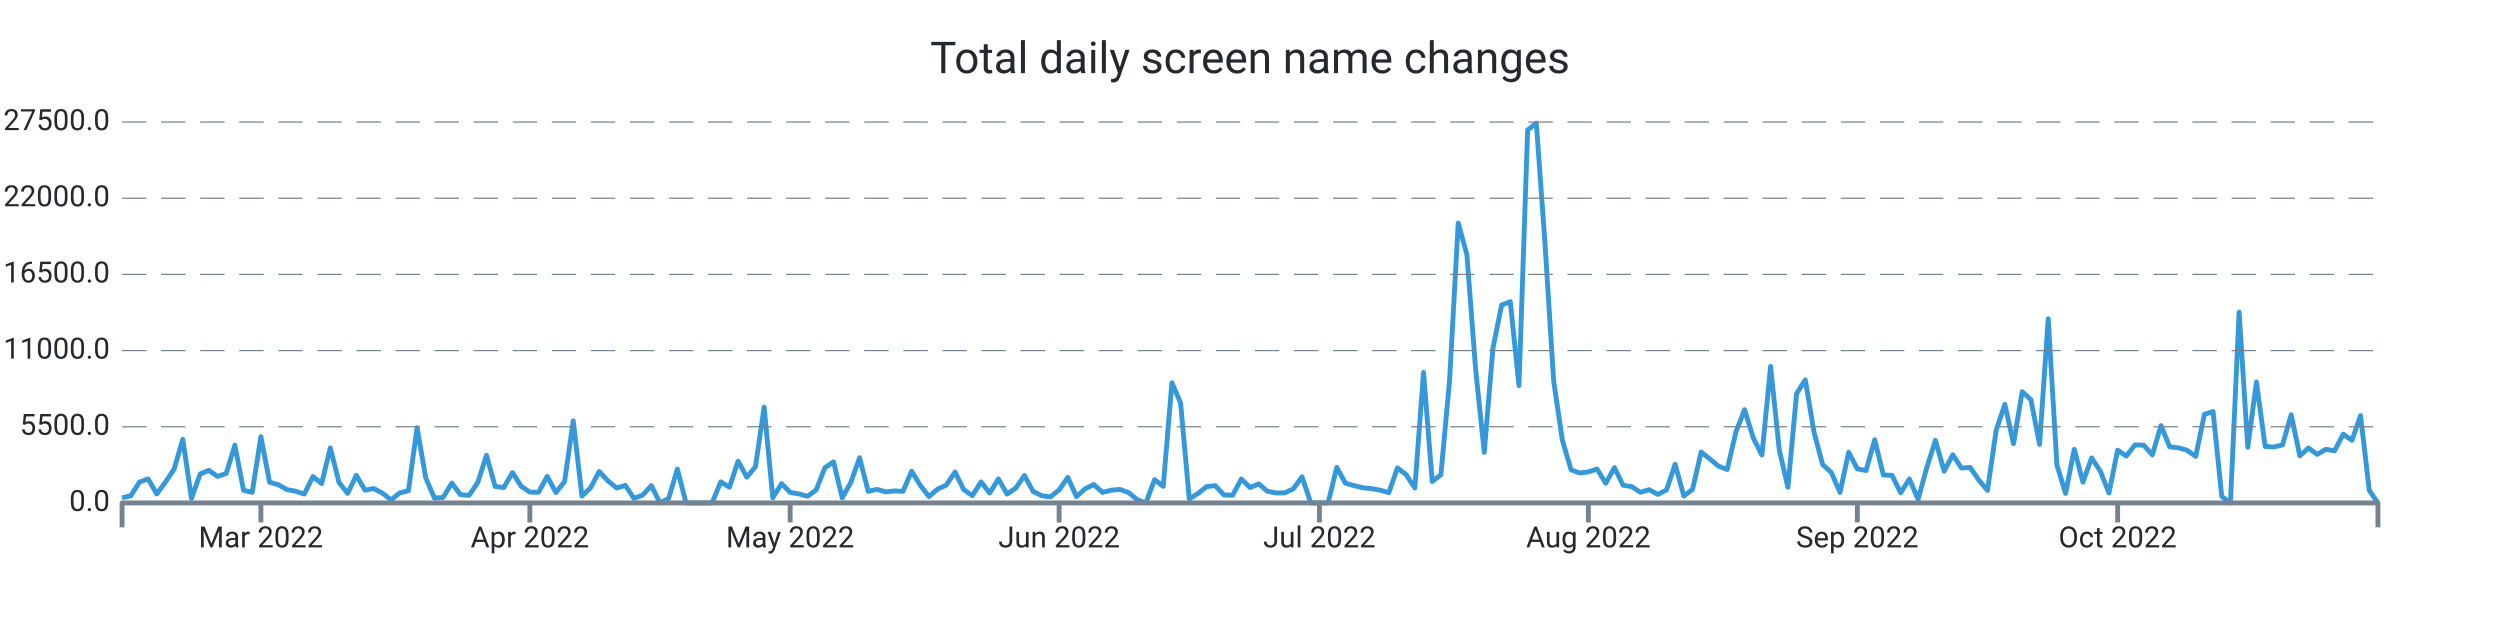
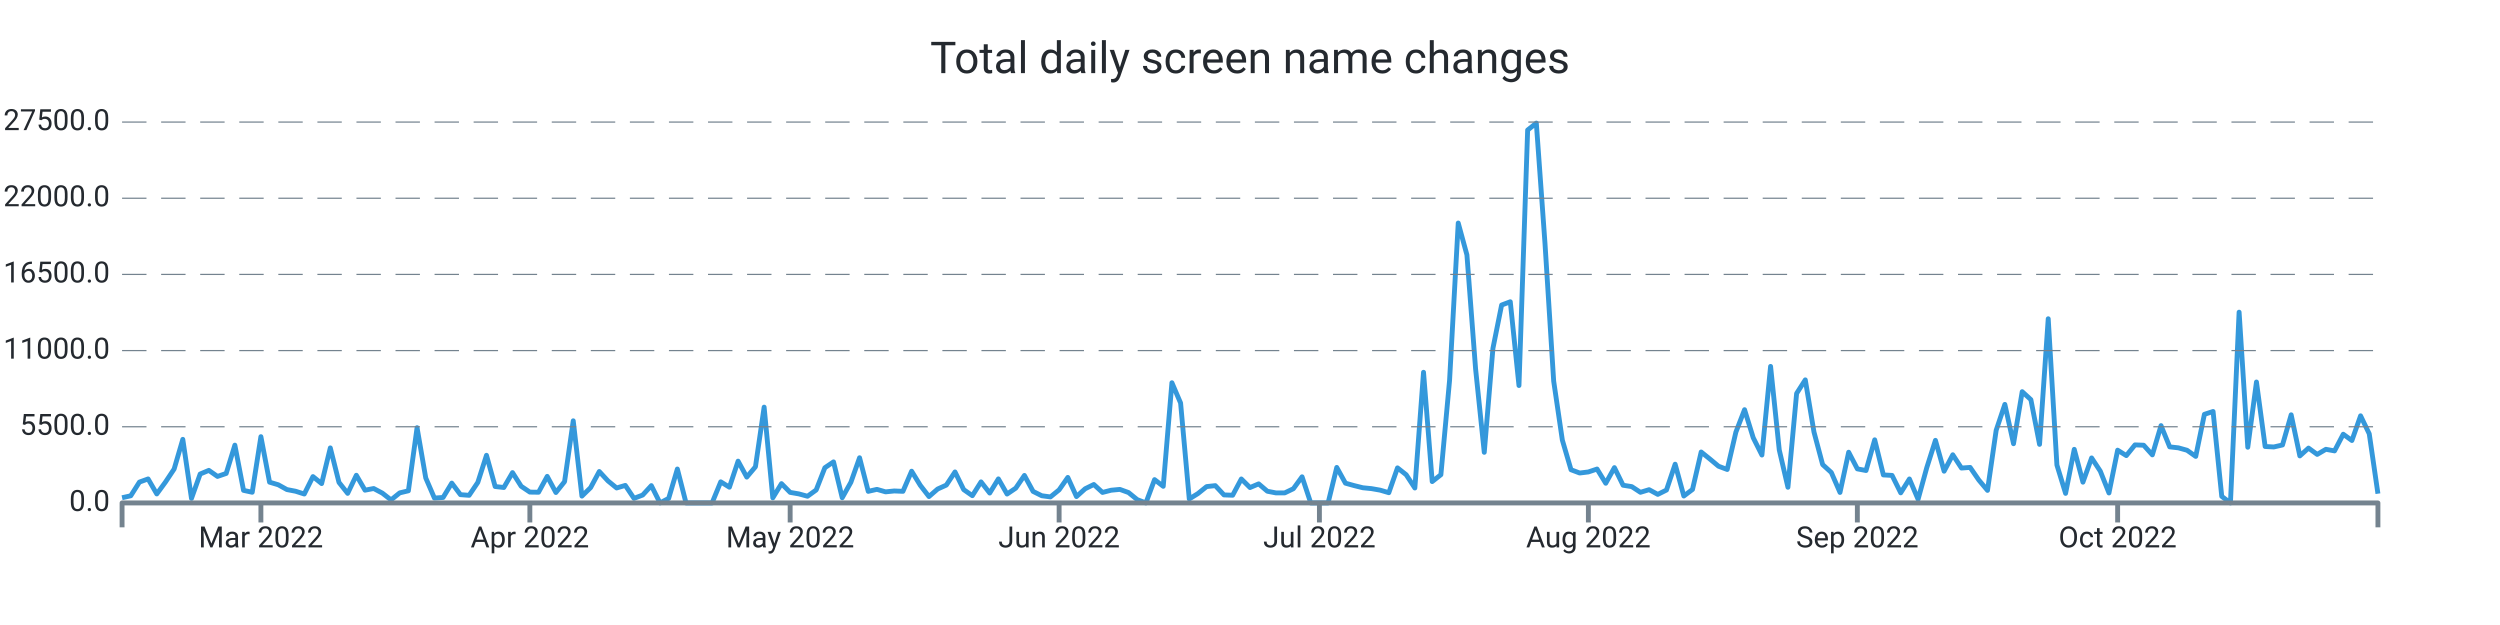
<svg xmlns="http://www.w3.org/2000/svg" width="1024.0" height="256.0" viewBox="0 0 1024.0 256.0" preserveAspectRatio="xMidYMid meet">
-   <path stroke="#3498db" stroke-linejoin="round" d="M 50.0 203.884 L 50 203.884L 53.554 203.09L 57.108 197.468L 60.662 196.169L 64.215 202.318L 67.769 197.457L 71.323 192.125L 74.877 179.957L 78.431 204.151L 81.985 194.161L 85.538 192.663L 89.092 195.142L 92.646 193.923L 96.2 182.333L 99.754 200.855L 103.308 201.632L 106.862 178.862L 110.415 197.508L 113.969 198.557L 117.523 200.531L 121.077 201.212L 124.631 202.347L 128.185 195.21L 131.738 198.075L 135.292 183.457L 138.846 197.599L 142.4 202.08L 145.954 194.666L 149.508 200.775L 153.062 200.095L 156.615 201.984L 160.169 204.758L 163.723 201.887L 167.277 201.031L 170.831 175.169L 174.385 195.766L 177.938 204.003L 181.492 203.759L 185.046 197.882L 188.6 202.613L 192.154 202.88L 195.708 197.599L 199.262 186.497L 202.815 199.278L 206.369 199.681L 209.923 193.565L 213.477 199.181L 217.031 201.57L 220.585 201.621L 224.138 195.131L 227.692 201.734L 231.246 197.275L 234.8 172.366L 238.354 203.203L 241.908 199.737L 245.462 193.123L 249.015 196.963L 252.569 199.873L 256.123 198.824L 259.677 204.128L 263.231 202.778L 266.785 198.909L 270.338 206L 273.892 204.128L 277.446 192.107L 281 206L 284.554 206L 288.108 206L 291.662 206L 295.215 197.355L 298.769 199.561L 302.323 188.885L 305.877 195.426L 309.431 191.194L 312.985 166.767L 316.538 203.924L 320.092 198.092L 323.646 201.683L 327.2 202.296L 330.754 203.266L 334.308 200.69L 337.862 191.591L 341.415 189.186L 344.969 203.89L 348.523 197.542L 352.077 187.501L 355.631 201.258L 359.185 200.441L 362.738 201.462L 366.292 201.099L 369.846 201.252L 373.4 192.998L 376.954 198.796L 380.508 203.391L 384.062 200.305L 387.615 198.699L 391.169 193.304L 394.723 200.549L 398.277 203.027L 401.831 197.377L 405.385 201.955L 408.938 196.152L 412.492 202.364L 416.046 199.953L 419.6 194.74L 423.154 201.28L 426.708 203.056L 430.262 203.538L 433.815 200.651L 437.369 195.557L 440.923 203.396L 444.477 200.197L 448.031 198.45L 451.585 201.7L 455.138 200.792L 458.692 200.458L 462.246 201.745L 465.8 204.644L 469.354 206L 472.908 196.458L 476.462 199.187L 480.015 156.772L 483.569 165.066L 487.123 204.378L 490.677 202.165L 494.231 199.306L 497.785 198.92L 501.338 202.715L 504.892 202.846L 508.446 196.186L 512 199.703L 515.554 198.194L 519.108 201.212L 522.662 201.904L 526.215 201.893L 529.769 200.18L 533.323 195.296L 536.877 206L 540.431 206L 543.985 206L 547.538 191.461L 551.092 197.905L 554.646 198.898L 558.2 199.783L 561.754 200.14L 565.308 200.764L 568.862 201.808L 572.415 191.642L 575.969 194.45L 579.523 199.885L 583.077 152.489L 586.631 197.253L 590.185 194.439L 593.738 155.87L 597.292 91.36L 600.846 104.384L 604.4 151.099L 607.954 185.272L 611.508 142.658L 615.062 124.948L 618.615 123.598L 622.169 157.912L 625.723 53.256L 629.277 50.425L 632.831 99.755L 636.385 156.097L 639.938 180.286L 643.492 192.408L 647.046 193.747L 650.6 193.31L 654.154 192.119L 657.708 197.945L 661.262 191.54L 664.815 198.745L 668.369 199.318L 671.923 201.649L 675.477 200.571L 679.031 202.5L 682.585 200.724L 686.138 190.15L 689.692 203.169L 693.246 200.469L 696.8 185.136L 700.354 187.995L 703.908 190.962L 707.462 192.3L 711.015 177.012L 714.569 167.8L 718.123 179.315L 721.677 186.384L 725.231 150.078L 728.785 184.296L 732.338 199.584L 735.892 161.18L 739.446 155.586L 743 176.927L 746.554 190.292L 750.108 193.531L 753.662 201.706L 757.215 185.232L 760.769 192.045L 764.323 192.72L 767.877 180.149L 771.431 194.53L 774.985 194.717L 778.538 201.865L 782.092 196.181L 785.646 204.508L 789.2 191.569L 792.754 180.371L 796.308 192.998L 799.862 186.27L 803.415 191.716L 806.969 191.455L 810.523 196.623L 814.077 200.855L 817.631 176.241L 821.185 165.639L 824.738 181.738L 828.292 160.42L 831.846 163.693L 835.4 182.01L 838.954 130.57L 842.508 190.457L 846.062 202.086L 849.615 184.047L 853.169 197.497L 856.723 187.564L 860.277 192.964L 863.831 201.916L 867.385 184.381L 870.938 186.815L 874.492 182.226L 878.046 182.35L 881.6 186.31L 885.154 174.312L 888.708 183.048L 892.262 183.417L 895.815 184.427L 899.369 186.94L 902.923 169.689L 906.477 168.571L 910.031 203.317L 913.585 206L 917.138 127.853L 920.692 183.173L 924.246 156.46L 927.8 182.872L 931.354 183.077L 934.908 182.26L 938.462 169.887L 942.015 186.724L 945.569 183.502L 949.123 186.111L 952.677 184.018L 956.231 184.654L 959.785 177.835L 963.338 180.365L 966.892 170.25L 970.446 200.826L 974 206" stroke-width="2.0" fill="none" />
+   <path stroke="#3498db" stroke-linejoin="round" d="M 50.0 203.867 L 50 203.867L 53.554 203.079L 57.108 197.463L 60.662 196.169L 64.215 202.318L 67.769 197.457L 71.323 192.113L 74.877 179.957L 78.431 204.151L 81.985 194.161L 85.538 192.663L 89.092 195.142L 92.646 193.923L 96.2 182.333L 99.754 200.855L 103.308 201.626L 106.862 178.856L 110.415 197.502L 113.969 198.557L 117.523 200.526L 121.077 201.212L 124.631 202.347L 128.185 195.21L 131.738 198.075L 135.292 183.457L 138.846 197.593L 142.4 202.08L 145.954 194.666L 149.508 200.775L 153.062 200.095L 156.615 201.984L 160.169 204.758L 163.723 201.882L 167.277 201.031L 170.831 175.174L 174.385 195.766L 177.938 204.003L 181.492 203.759L 185.046 197.882L 188.6 202.613L 192.154 202.88L 195.708 197.593L 199.262 186.497L 202.815 199.278L 206.369 199.681L 209.923 193.571L 213.477 199.176L 217.031 201.564L 220.585 201.621L 224.138 195.125L 227.692 201.734L 231.246 197.275L 234.8 172.361L 238.354 203.203L 241.908 199.737L 245.462 193.123L 249.015 196.969L 252.569 199.868L 256.123 198.824L 259.677 204.128L 263.231 202.778L 266.785 198.909L 270.338 206L 273.892 204.128L 277.446 192.107L 281 206L 284.554 206L 288.108 206L 291.662 206L 295.215 197.355L 298.769 199.561L 302.323 188.885L 305.877 195.42L 309.431 191.194L 312.985 166.767L 316.538 203.924L 320.092 198.092L 323.646 201.683L 327.2 202.296L 330.754 203.266L 334.308 200.69L 337.862 191.586L 341.415 189.186L 344.969 203.884L 348.523 197.542L 352.077 187.496L 355.631 201.258L 359.185 200.441L 362.738 201.462L 366.292 201.099L 369.846 201.246L 373.4 192.998L 376.954 198.796L 380.508 203.391L 384.062 200.305L 387.615 198.694L 391.169 193.304L 394.723 200.549L 398.277 203.027L 401.831 197.377L 405.385 201.955L 408.938 196.152L 412.492 202.364L 416.046 199.947L 419.6 194.74L 423.154 201.28L 426.708 203.056L 430.262 203.538L 433.815 200.645L 437.369 195.557L 440.923 203.396L 444.477 200.197L 448.031 198.45L 451.585 201.7L 455.138 200.792L 458.692 200.458L 462.246 201.745L 465.8 204.644L 469.354 206L 472.908 196.458L 476.462 199.187L 480.015 156.772L 483.569 165.071L 487.123 204.378L 490.677 202.165L 494.231 199.306L 497.785 198.915L 501.338 202.715L 504.892 202.846L 508.446 196.186L 512 199.703L 515.554 198.194L 519.108 201.212L 522.662 201.899L 526.215 201.893L 529.769 200.18L 533.323 195.296L 536.877 206L 540.431 206L 543.985 206L 547.538 191.461L 551.092 197.905L 554.646 198.898L 558.2 199.783L 561.754 200.14L 565.308 200.764L 568.862 201.808L 572.415 191.642L 575.969 194.45L 579.523 199.885L 583.077 152.489L 586.631 197.253L 590.185 194.439L 593.738 155.87L 597.292 91.36L 600.846 104.39L 604.4 151.099L 607.954 185.266L 611.508 142.67L 615.062 124.948L 618.615 123.604L 622.169 157.912L 625.723 53.262L 629.277 50.425L 632.831 99.761L 636.385 156.097L 639.938 180.286L 643.492 192.408L 647.046 193.747L 650.6 193.31L 654.154 192.119L 657.708 197.945L 661.262 191.54L 664.815 198.756L 668.369 199.318L 671.923 201.649L 675.477 200.571L 679.031 202.5L 682.585 200.724L 686.138 190.133L 689.692 203.169L 693.246 200.475L 696.8 185.136L 700.354 187.995L 703.908 190.962L 707.462 192.3L 711.015 177.012L 714.569 167.806L 718.123 179.31L 721.677 186.384L 725.231 150.078L 728.785 184.302L 732.338 199.584L 735.892 161.157L 739.446 155.592L 743 176.939L 746.554 190.292L 750.108 193.531L 753.662 201.706L 757.215 185.226L 760.769 192.051L 764.323 192.726L 767.877 180.149L 771.431 194.53L 774.985 194.723L 778.538 201.865L 782.092 196.186L 785.646 204.508L 789.2 191.569L 792.754 180.371L 796.308 193.004L 799.862 186.27L 803.415 191.716L 806.969 191.455L 810.523 196.623L 814.077 200.861L 817.631 176.247L 821.185 165.639L 824.738 181.743L 828.292 160.425L 831.846 163.693L 835.4 182.01L 838.954 130.57L 842.508 190.468L 846.062 202.086L 849.615 184.052L 853.169 197.497L 856.723 187.564L 860.277 192.97L 863.831 201.916L 867.385 184.393L 870.938 186.611L 874.492 182.226L 878.046 182.362L 881.6 186.316L 885.154 174.329L 888.708 183.037L 892.262 183.434L 895.815 184.427L 899.369 186.94L 902.923 169.706L 906.477 168.543L 910.031 203.317L 913.585 206L 917.138 127.87L 920.692 183.19L 924.246 156.471L 927.8 182.884L 931.354 183.077L 934.908 182.26L 938.462 169.899L 942.015 186.741L 945.569 183.536L 949.123 186.123L 952.677 184.035L 956.231 184.682L 959.785 177.858L 963.338 180.427L 966.892 170.313L 970.446 177.693L 974 202.216" stroke-width="2.0" fill="none" />
  <text x="45.0" font-family="-apple-system, system-ui, BlinkMacSystemFont, Roboto" y="50.0" dominant-baseline="middle" text-anchor="end" font-size="12" fill="#24292f">27500.0</text>
  <path stroke="#74838f" stroke-dasharray="10 6" stroke-width="0.5" d="M 50.0 50.0 L 974.0 50.0" />
  <text x="45.0" font-family="-apple-system, system-ui, BlinkMacSystemFont, Roboto" y="81.2" dominant-baseline="middle" text-anchor="end" font-size="12" fill="#24292f">22000.0</text>
  <path stroke="#74838f" stroke-dasharray="10 6" stroke-width="0.5" d="M 50.0 81.2 L 974.0 81.2" />
  <text x="45.0" font-family="-apple-system, system-ui, BlinkMacSystemFont, Roboto" y="112.4" dominant-baseline="middle" text-anchor="end" font-size="12" fill="#24292f">16500.0</text>
  <path stroke="#74838f" stroke-dasharray="10 6" stroke-width="0.5" d="M 50.0 112.4 L 974.0 112.4" />
  <text x="45.0" font-family="-apple-system, system-ui, BlinkMacSystemFont, Roboto" y="143.6" dominant-baseline="middle" text-anchor="end" font-size="12" fill="#24292f">11000.0</text>
  <path stroke="#74838f" stroke-dasharray="10 6" stroke-width="0.5" d="M 50.0 143.6 L 974.0 143.6" />
  <text x="45.0" font-family="-apple-system, system-ui, BlinkMacSystemFont, Roboto" y="174.8" dominant-baseline="middle" text-anchor="end" font-size="12" fill="#24292f">5500.0</text>
  <path stroke="#74838f" stroke-dasharray="10 6" stroke-width="0.5" d="M 50.0 174.8 L 974.0 174.8" />
  <text x="45.0" font-family="-apple-system, system-ui, BlinkMacSystemFont, Roboto" y="206.0" dominant-baseline="middle" text-anchor="end" font-size="12" fill="#24292f">0.0</text>
  <path stroke="#74838f" stroke-width="2.0" d="M 106.862 206.0 L 106.862 214.0" />
  <text x="106.862" font-family="-apple-system, system-ui, BlinkMacSystemFont, Roboto" y="216.0" dominant-baseline="hanging" text-anchor="middle" font-size="12" fill="#24292f">Mar 2022</text>
  <path stroke="#74838f" stroke-width="2.0" d="M 217.031 206.0 L 217.031 214.0" />
  <text x="217.031" font-family="-apple-system, system-ui, BlinkMacSystemFont, Roboto" y="216.0" dominant-baseline="hanging" text-anchor="middle" font-size="12" fill="#24292f">Apr 2022</text>
  <path stroke="#74838f" stroke-width="2.0" d="M 323.646 206.0 L 323.646 214.0" />
  <text x="323.646" font-family="-apple-system, system-ui, BlinkMacSystemFont, Roboto" y="216.0" dominant-baseline="hanging" text-anchor="middle" font-size="12" fill="#24292f">May 2022</text>
  <path stroke="#74838f" stroke-width="2.0" d="M 433.815 206.0 L 433.815 214.0" />
  <text x="433.815" font-family="-apple-system, system-ui, BlinkMacSystemFont, Roboto" y="216.0" dominant-baseline="hanging" text-anchor="middle" font-size="12" fill="#24292f">Jun 2022</text>
  <path stroke="#74838f" stroke-width="2.0" d="M 540.431 206.0 L 540.431 214.0" />
  <text x="540.431" font-family="-apple-system, system-ui, BlinkMacSystemFont, Roboto" y="216.0" dominant-baseline="hanging" text-anchor="middle" font-size="12" fill="#24292f">Jul 2022</text>
  <path stroke="#74838f" stroke-width="2.0" d="M 650.6 206.0 L 650.6 214.0" />
  <text x="650.6" font-family="-apple-system, system-ui, BlinkMacSystemFont, Roboto" y="216.0" dominant-baseline="hanging" text-anchor="middle" font-size="12" fill="#24292f">Aug 2022</text>
  <path stroke="#74838f" stroke-width="2.0" d="M 760.769 206.0 L 760.769 214.0" />
  <text x="760.769" font-family="-apple-system, system-ui, BlinkMacSystemFont, Roboto" y="216.0" dominant-baseline="hanging" text-anchor="middle" font-size="12" fill="#24292f">Sep 2022</text>
  <path stroke="#74838f" stroke-width="2.0" d="M 867.385 206.0 L 867.385 214.0" />
  <text x="867.385" font-family="-apple-system, system-ui, BlinkMacSystemFont, Roboto" y="216.0" dominant-baseline="hanging" text-anchor="middle" font-size="12" fill="#24292f">Oct 2022</text>
  <path stroke="#74838f" stroke-linejoin="round" stroke-width="2.0" d="M 50.0 216.0 L 50.0 206.0 L 974.0 206.0 L 974.0 216.0" fill="none" />
  <text x="512.0" y="25.0" font-family="-apple-system, system-ui, BlinkMacSystemFont, Roboto" dominant-baseline="middle" text-anchor="middle" font-size="18" fill="#24292f">Total daily screen name changes</text>
</svg>
